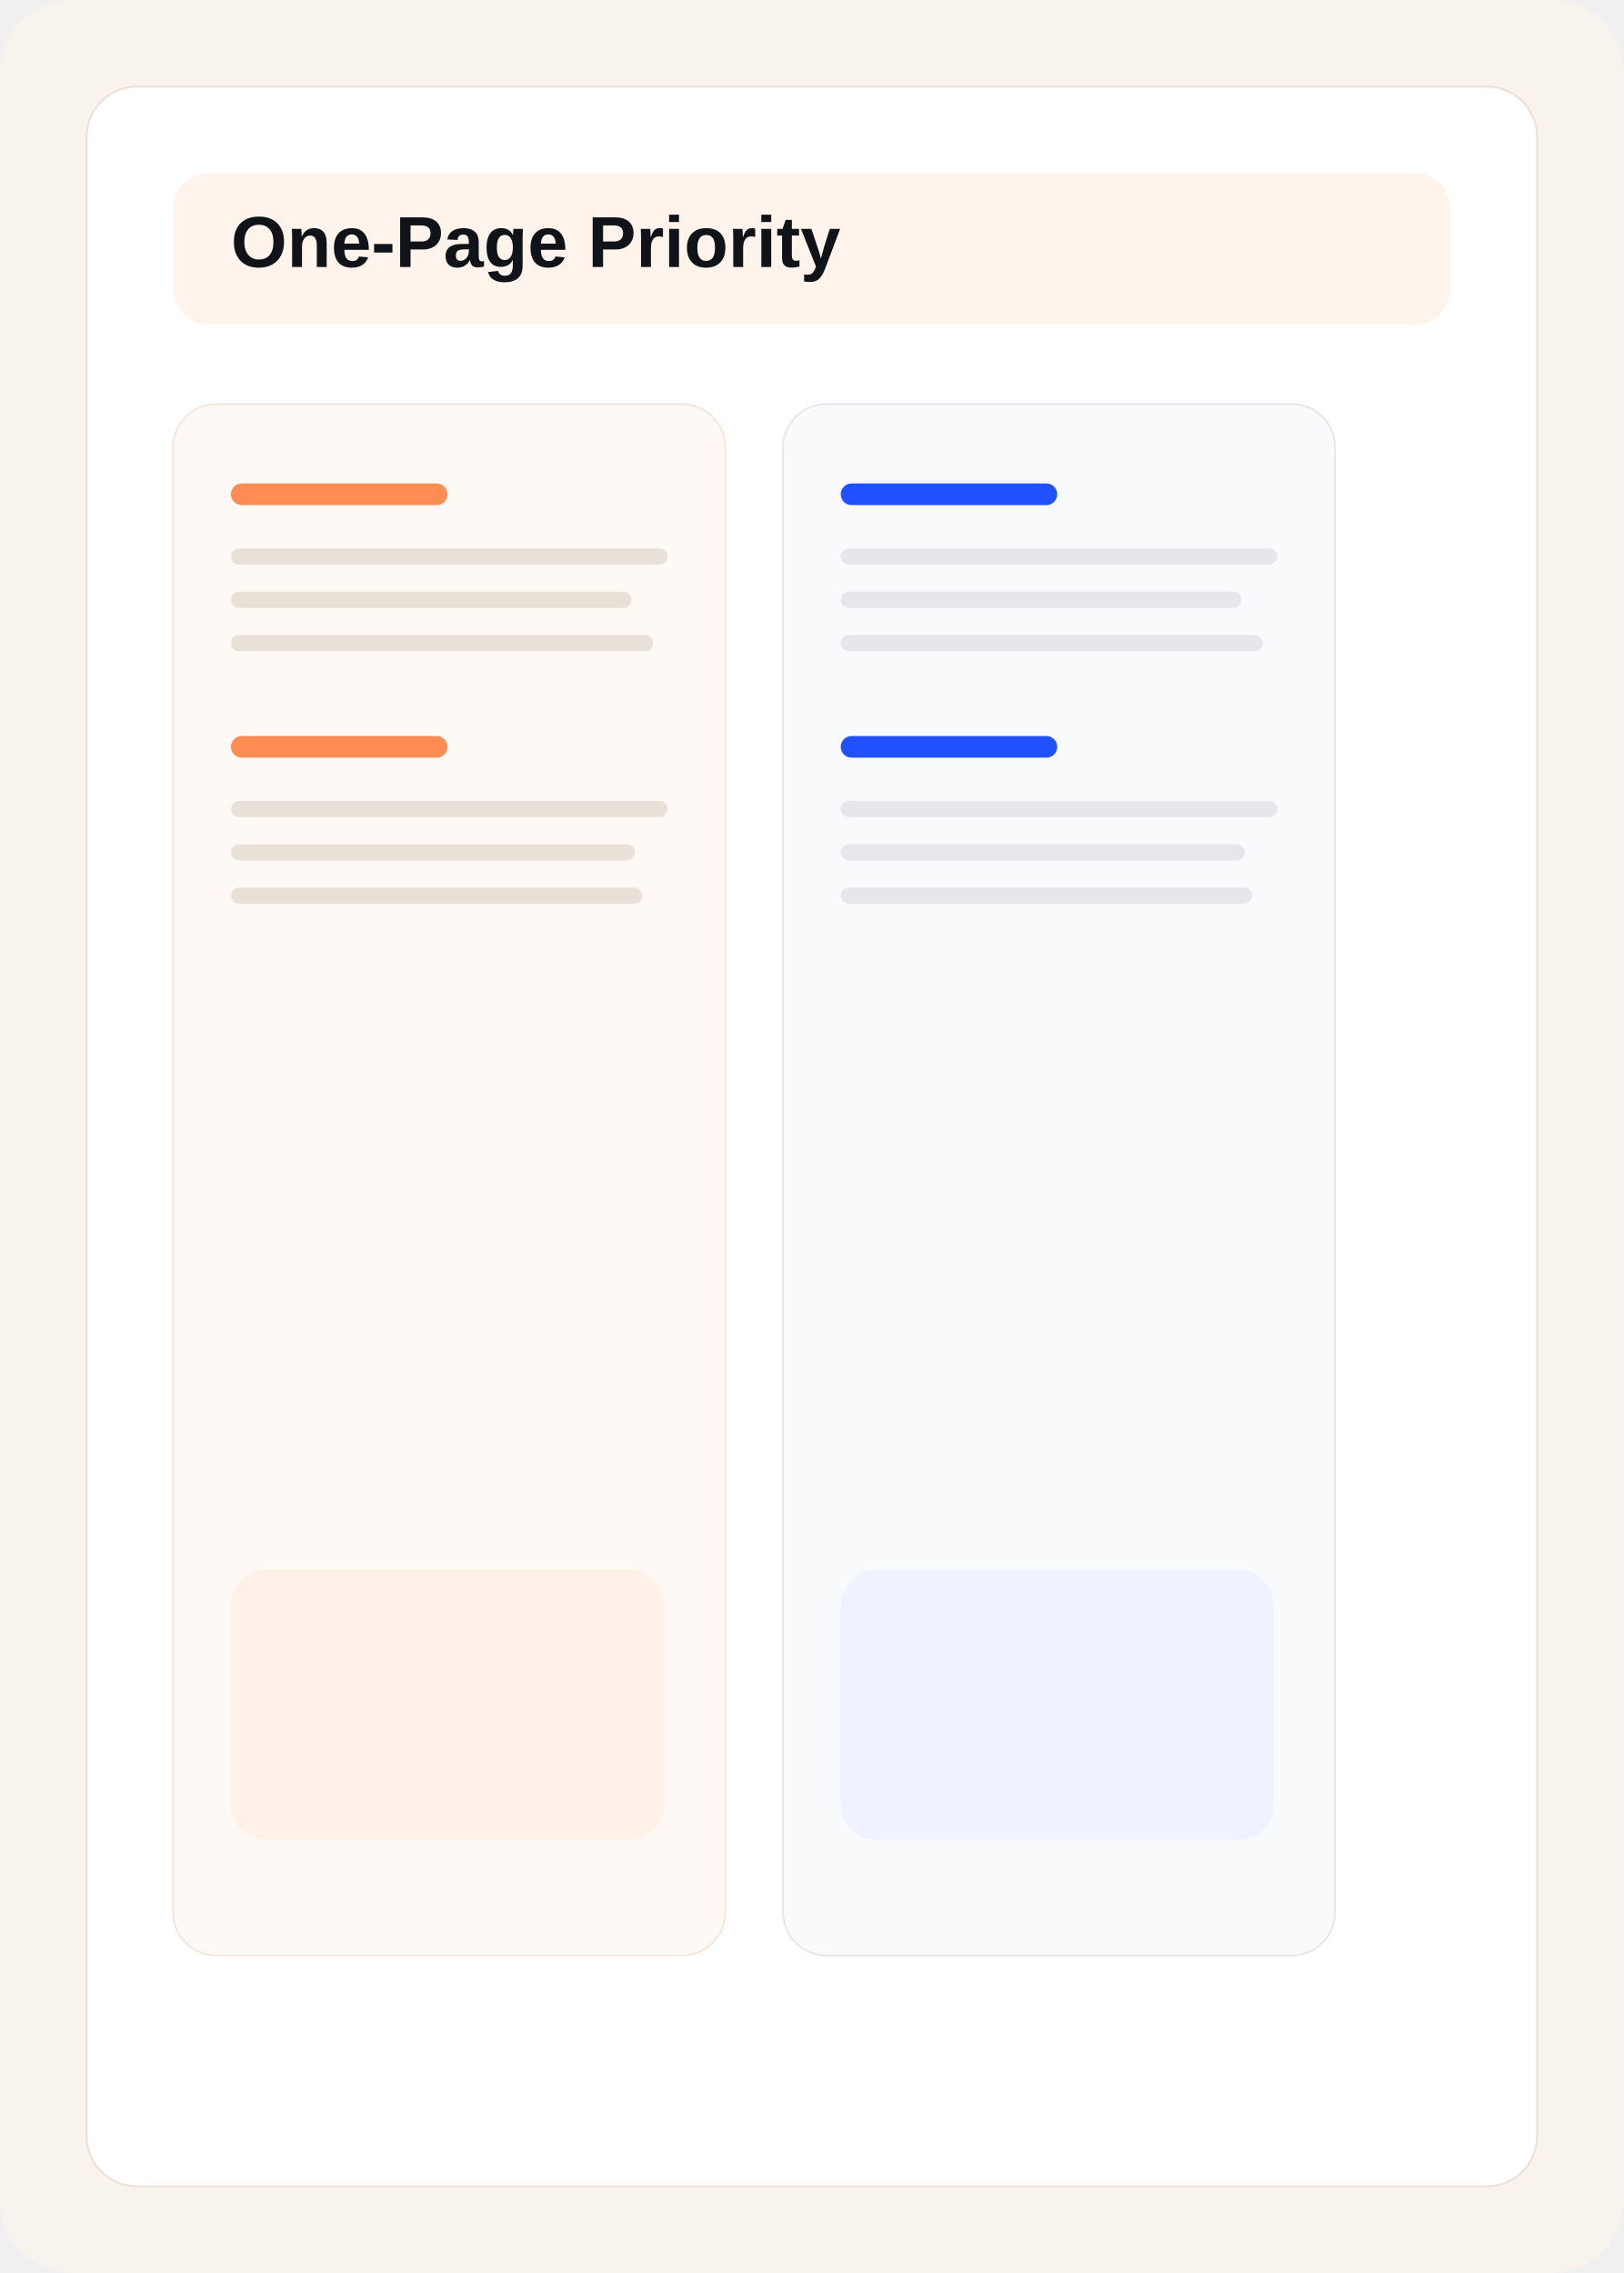
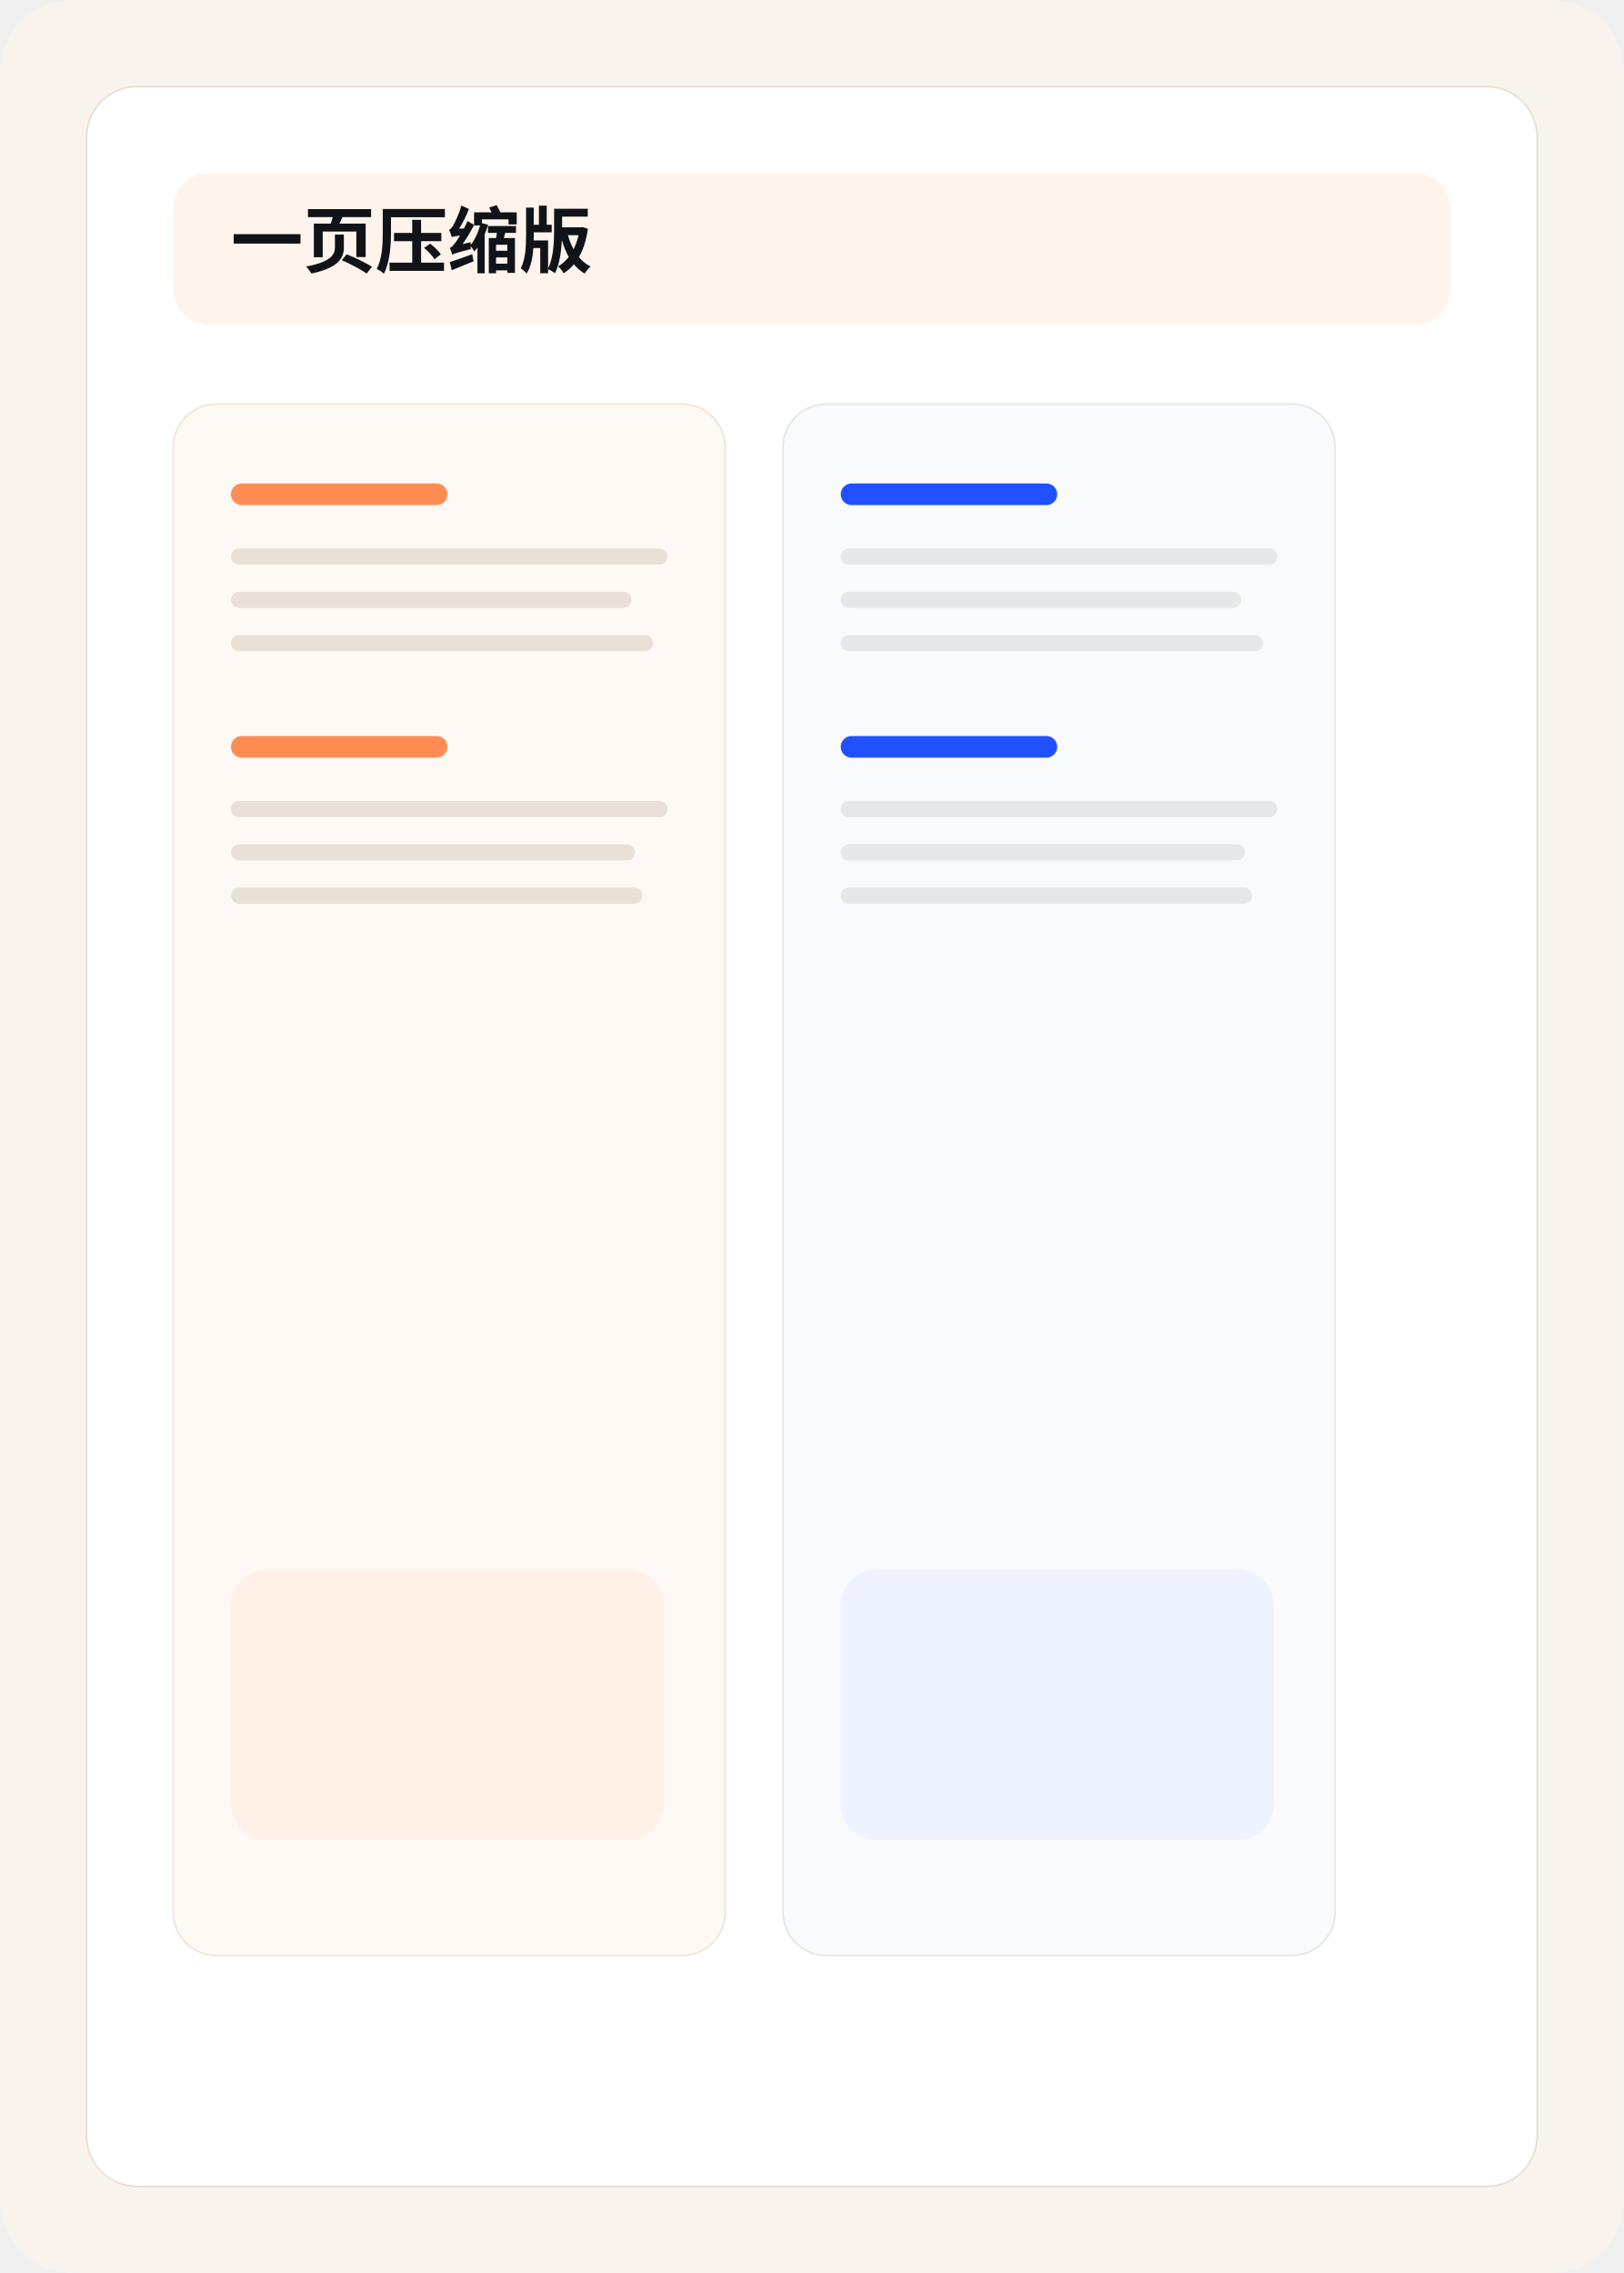
<svg xmlns="http://www.w3.org/2000/svg" width="900" height="1260" viewBox="0 0 900 1260" fill="none">
  <rect width="900" height="1260" rx="40" fill="#F8F4ED" />
  <rect x="48" y="48" width="804" height="1164" rx="28" fill="white" stroke="#ECE0D2" />
  <rect x="96" y="96" width="708" height="84" rx="20" fill="#FFF4EC" />
-   <text x="128" y="148" fill="#101418" font-size="40" font-family="Arial" font-weight="700">One-Page Priority</text>
+   <text x="128" y="148" fill="#101418" font-size="40" font-family="Arial" font-weight="700">一页压缩版</text>
  <rect x="96" y="224" width="306" height="860" rx="24" fill="#FFF9F5" stroke="#F2E6DA" />
  <rect x="434" y="224" width="306" height="860" rx="24" fill="#F9FAFB" stroke="#E5E7EB" />
  <rect x="128" y="268" width="120" height="12" rx="6" fill="#FF8C53" />
  <rect x="128" y="304" width="242" height="9" rx="4.5" fill="#E9E1D8" />
  <rect x="128" y="328" width="222" height="9" rx="4.5" fill="#E9E1D8" />
  <rect x="128" y="352" width="234" height="9" rx="4.5" fill="#E9E1D8" />
  <rect x="128" y="408" width="120" height="12" rx="6" fill="#FF8C53" />
  <rect x="128" y="444" width="242" height="9" rx="4.5" fill="#E9E1D8" />
  <rect x="128" y="468" width="224" height="9" rx="4.5" fill="#E9E1D8" />
  <rect x="128" y="492" width="228" height="9" rx="4.5" fill="#E9E1D8" />
  <rect x="466" y="268" width="120" height="12" rx="6" fill="#2151FF" />
  <rect x="466" y="304" width="242" height="9" rx="4.5" fill="#E5E7EB" />
  <rect x="466" y="328" width="222" height="9" rx="4.5" fill="#E5E7EB" />
  <rect x="466" y="352" width="234" height="9" rx="4.5" fill="#E5E7EB" />
  <rect x="466" y="408" width="120" height="12" rx="6" fill="#2151FF" />
  <rect x="466" y="444" width="242" height="9" rx="4.5" fill="#E5E7EB" />
  <rect x="466" y="468" width="224" height="9" rx="4.5" fill="#E5E7EB" />
  <rect x="466" y="492" width="228" height="9" rx="4.5" fill="#E5E7EB" />
  <rect x="128" y="870" width="240" height="150" rx="20" fill="#FFF1E8" />
  <rect x="466" y="870" width="240" height="150" rx="20" fill="#EEF3FF" />
</svg>
